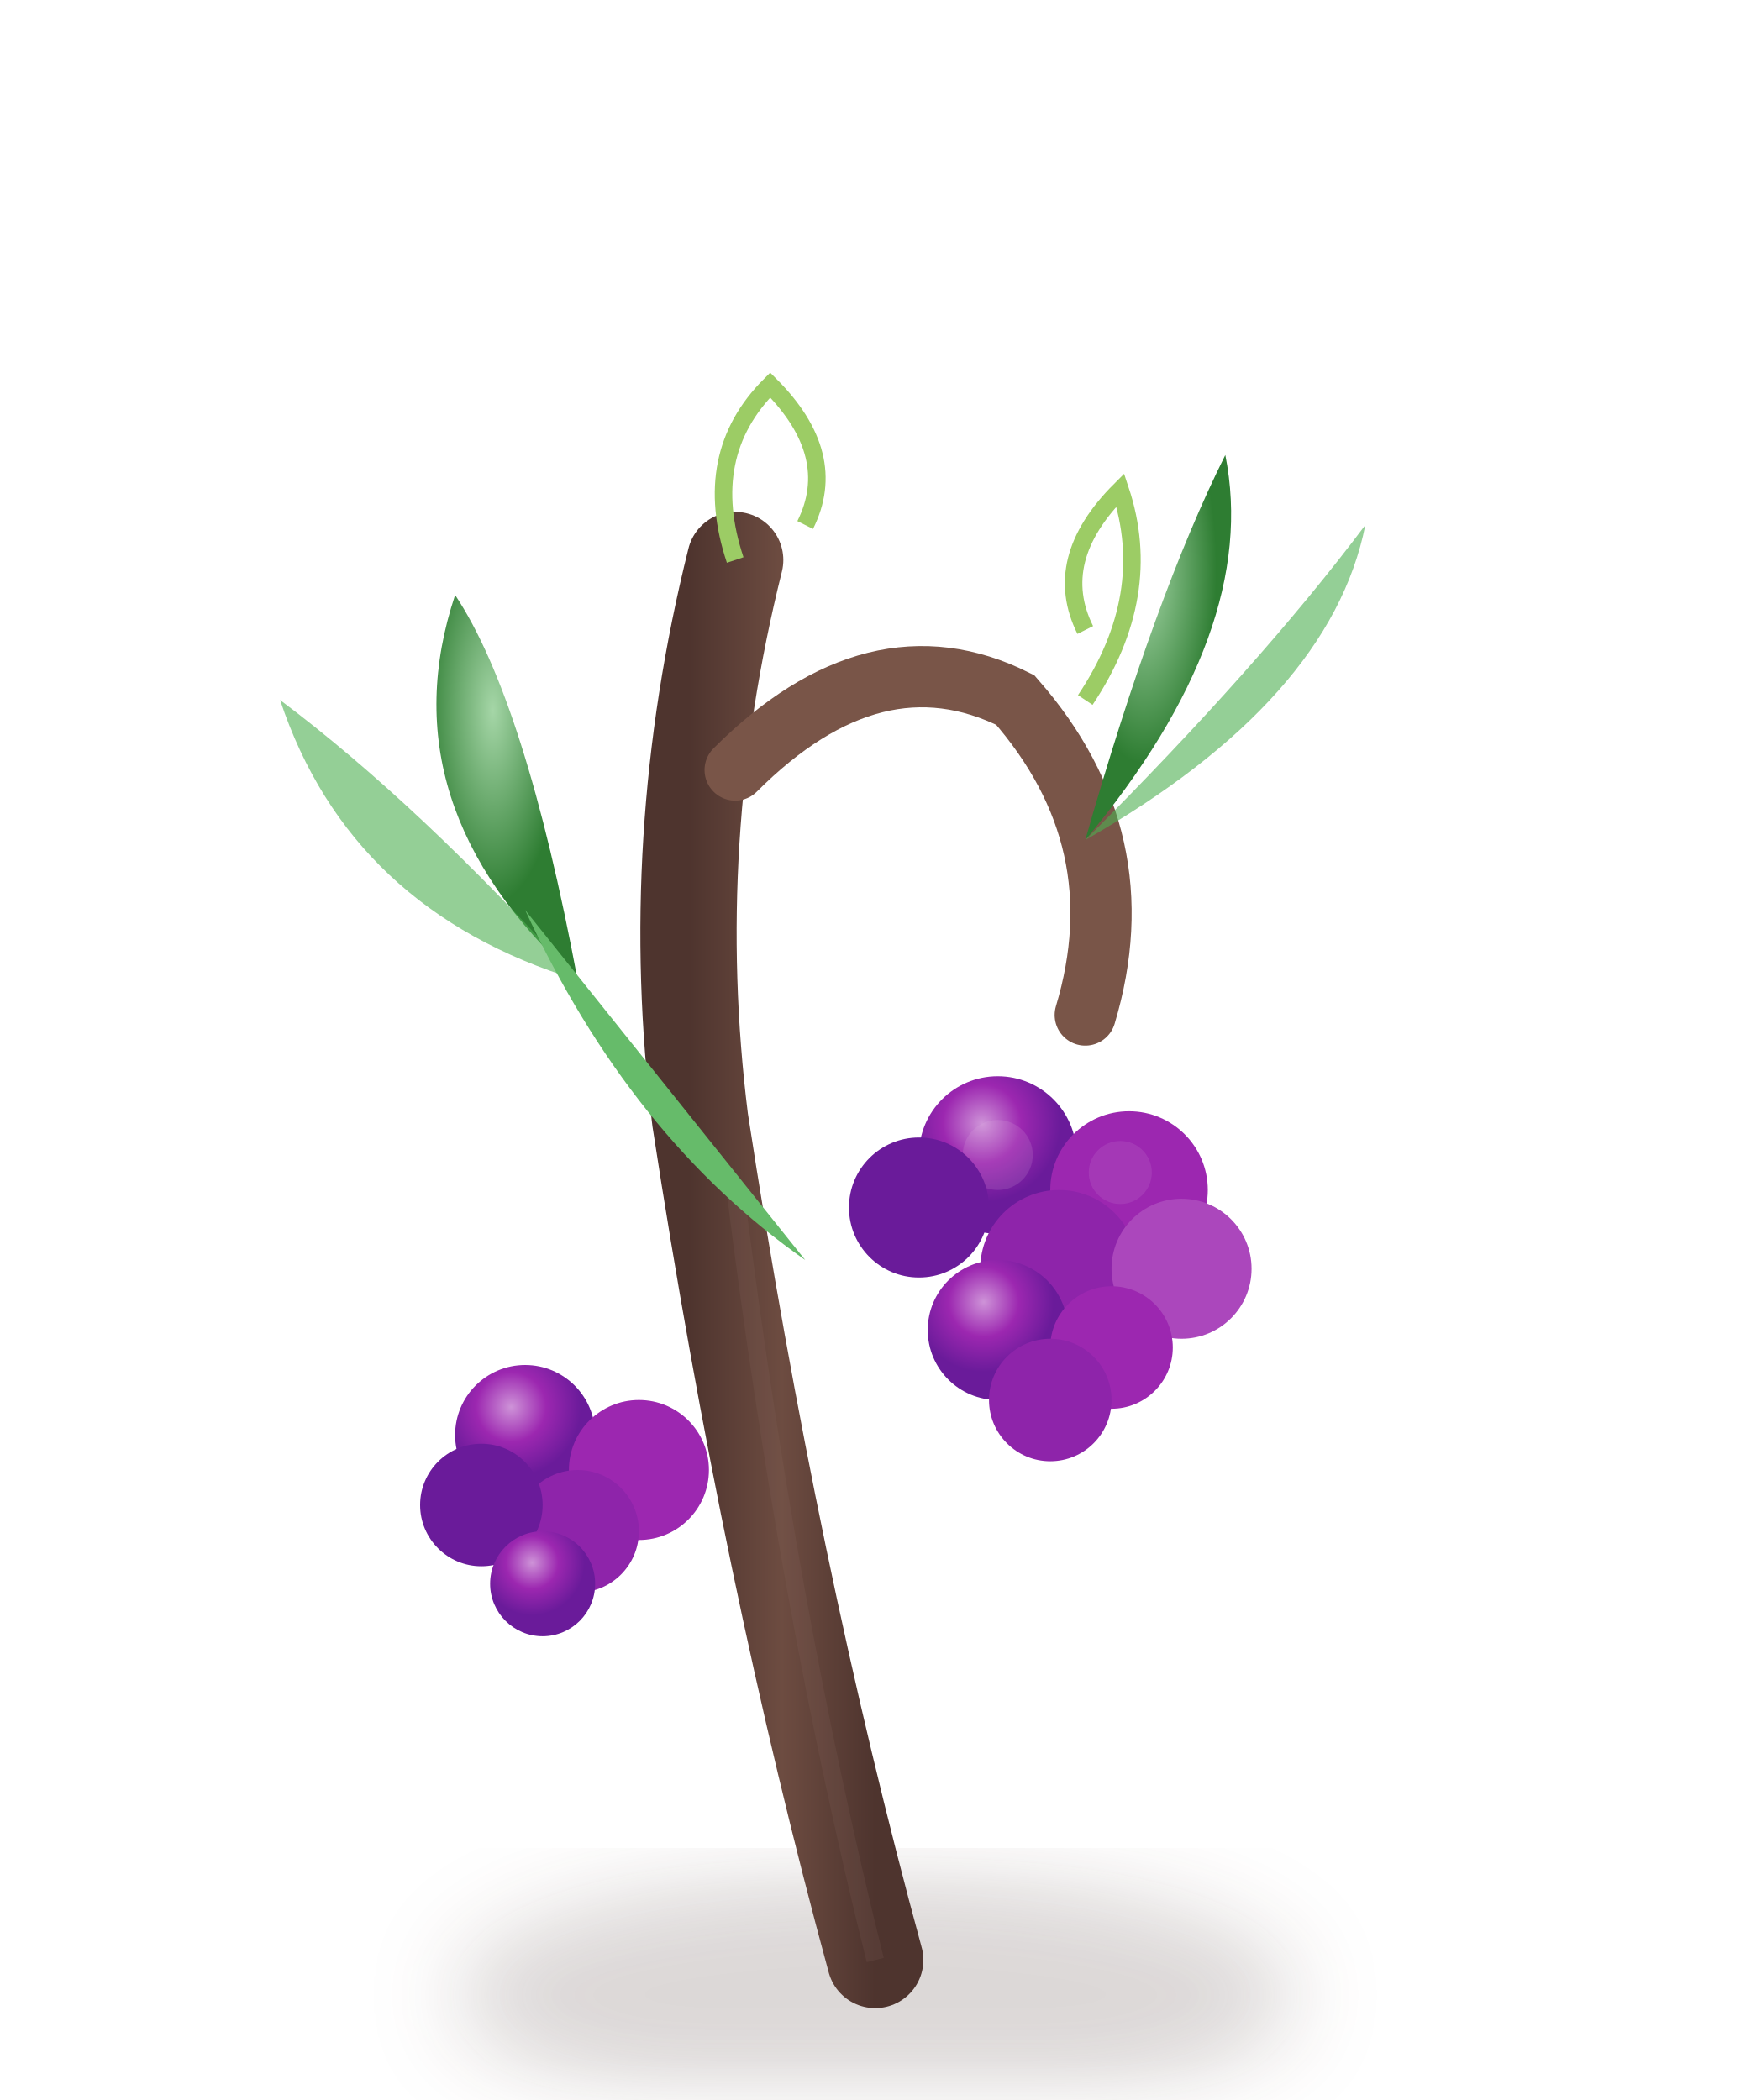
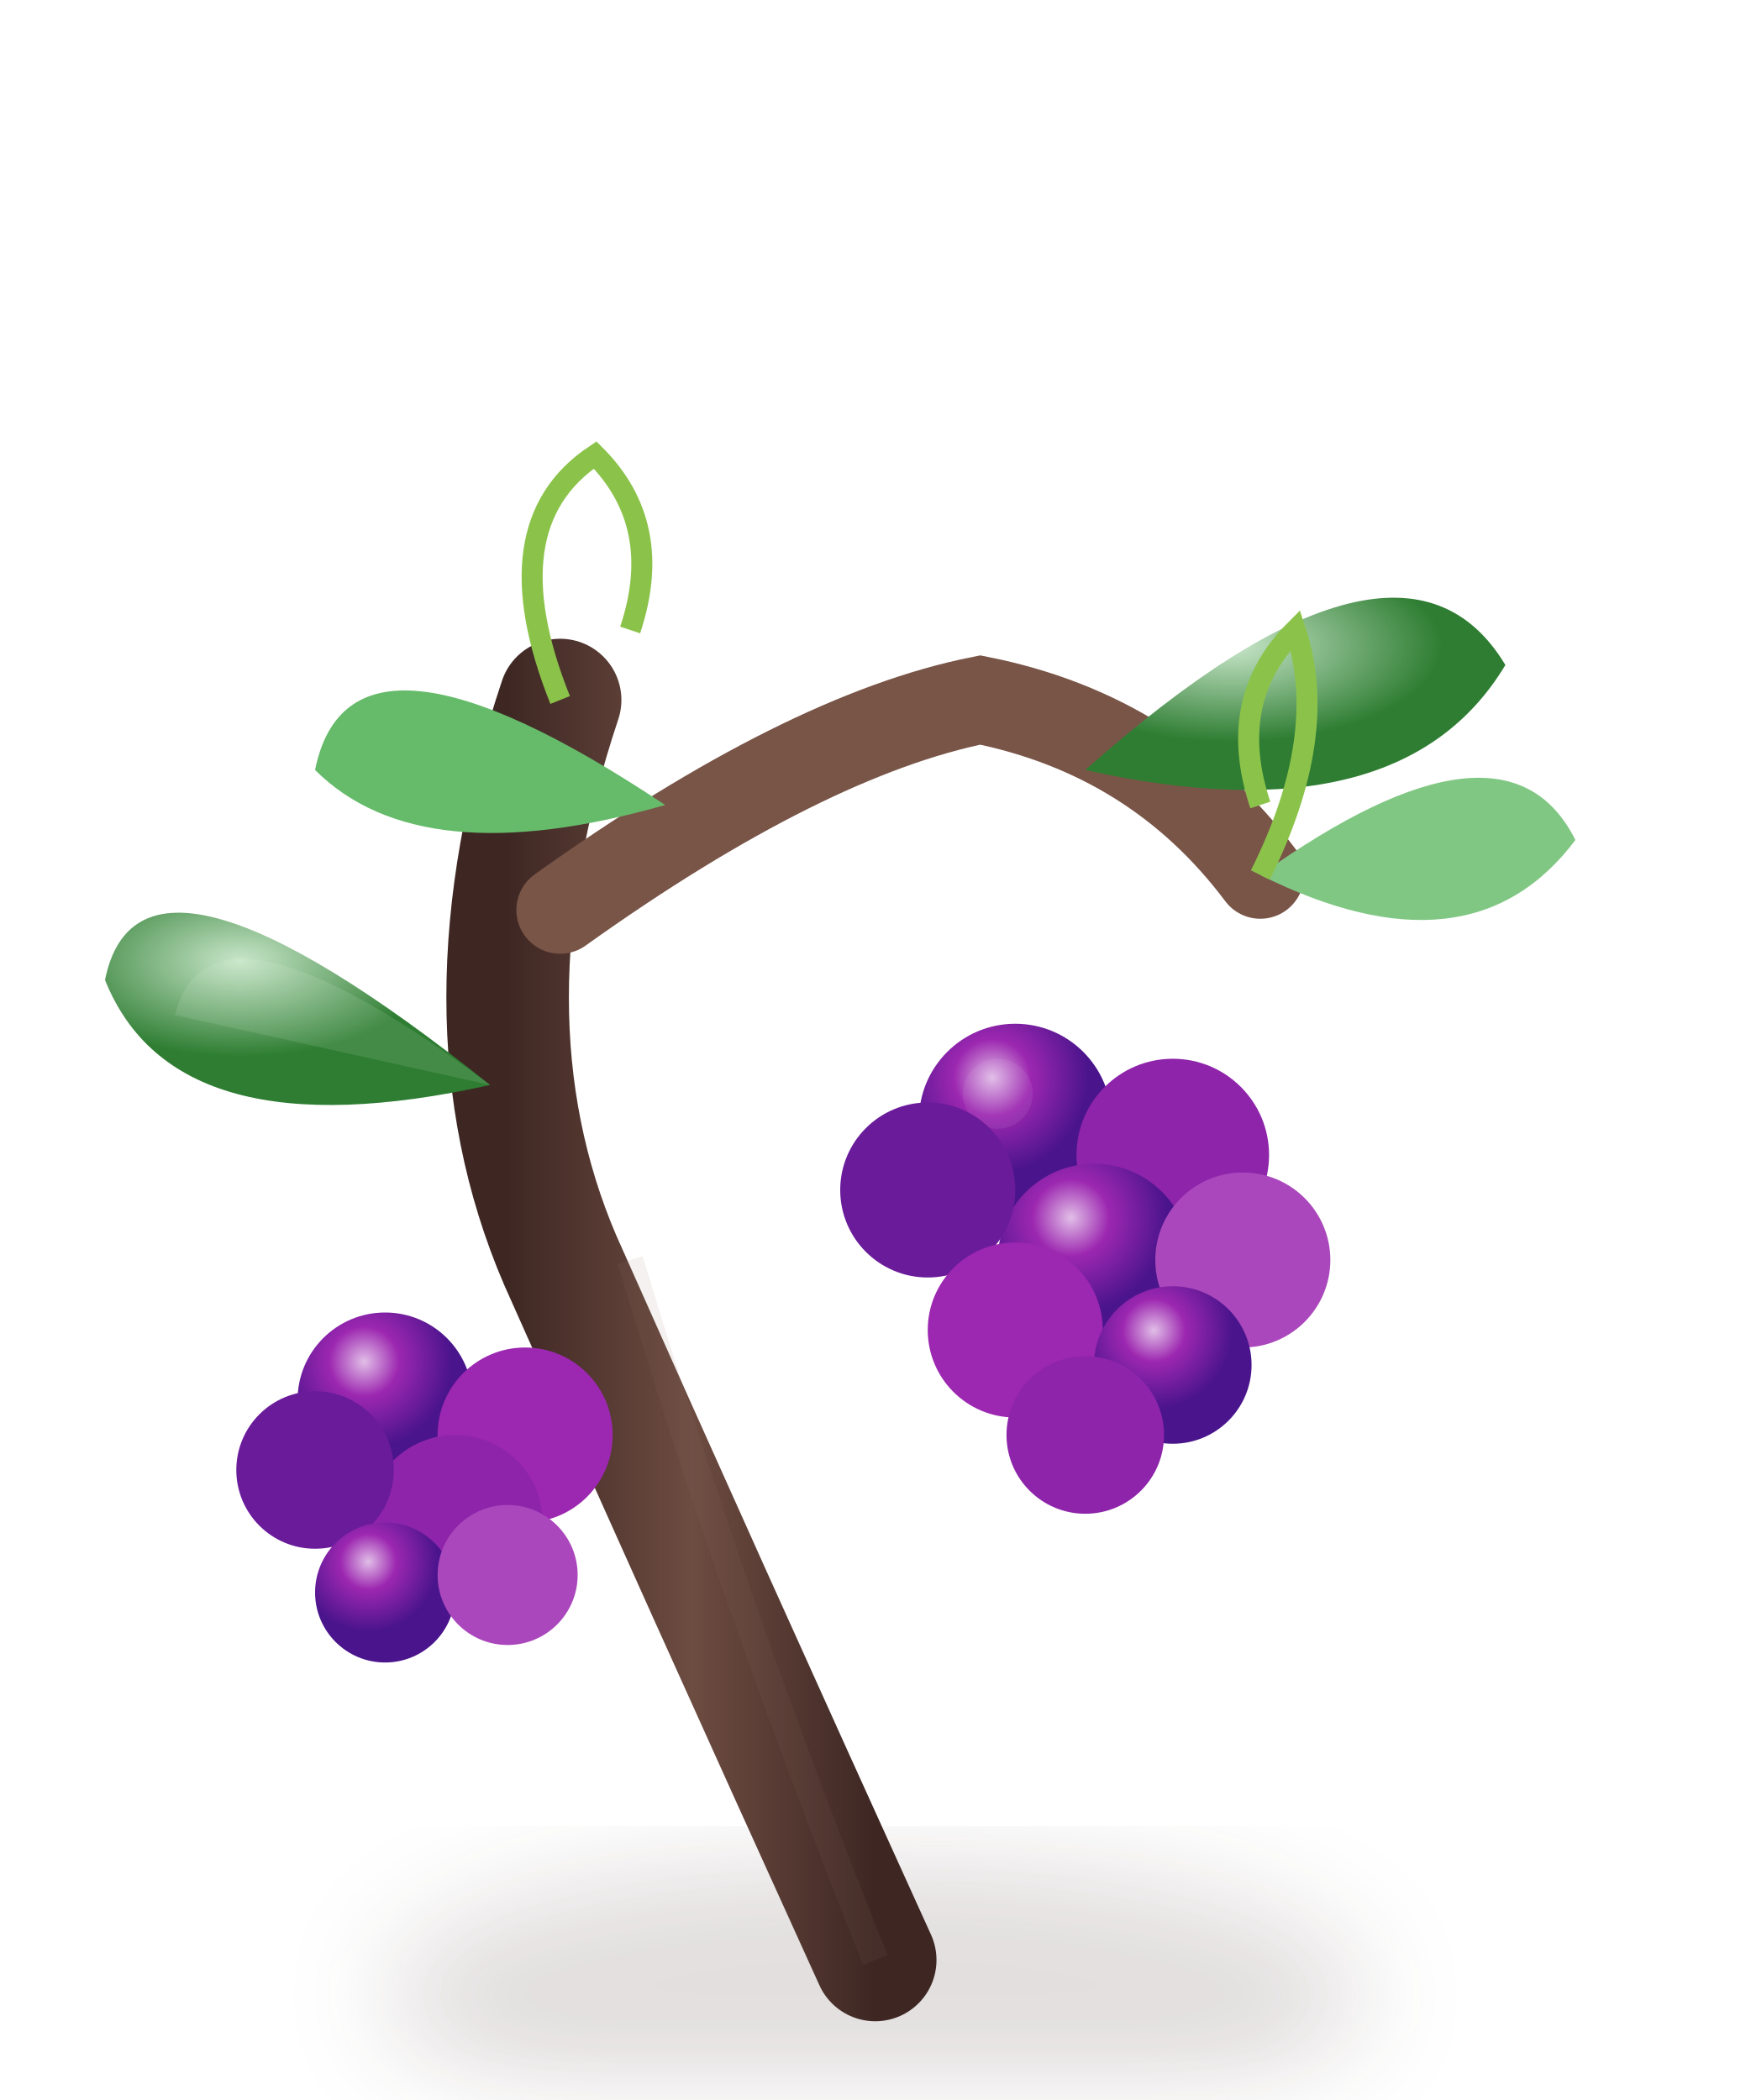
<svg xmlns="http://www.w3.org/2000/svg" viewBox="0 0 100 120">
  <defs>
    <linearGradient id="vG" x1="0" y1="0" x2="1" y2="0">
-       <stop offset="0%" stop-color="#4E342E" />
+       <stop offset="0%" stop-color="#3E2723" />
      <stop offset="50%" stop-color="#6D4C41" />
-       <stop offset="100%" stop-color="#4E342E" />
+       <stop offset="100%" stop-color="#3E2723" />
    </linearGradient>
-     <radialGradient id="gG" cx="40%" cy="30%">
-       <stop offset="0%" stop-color="#CE93D8" />
-       <stop offset="50%" stop-color="#9C27B0" />
-       <stop offset="100%" stop-color="#6A1B9A" />
+     <radialGradient id="gG" cx="38%" cy="28%">
+       <stop offset="0%" stop-color="#E1BEE7" />
+       <stop offset="40%" stop-color="#9C27B0" />
+       <stop offset="100%" stop-color="#4A148C" />
    </radialGradient>
-     <radialGradient id="lfG" cx="40%" cy="30%">
-       <stop offset="0%" stop-color="#A5D6A7" />
+     <radialGradient id="lfG" cx="35%" cy="25%">
+       <stop offset="0%" stop-color="#C8E6C9" />
      <stop offset="100%" stop-color="#2E7D32" />
    </radialGradient>
-     <filter id="sh">
-       <feGaussianBlur stdDeviation="2.5" />
+     <filter id="s">
+       <feGaussianBlur stdDeviation="3" />
    </filter>
  </defs>
-   <ellipse cx="50" cy="114" rx="24" ry="7" fill="#3E2723" opacity="0.18" filter="url(#sh)" />
-   <path d="M50 112 Q44 90 40 64 Q38 48 42 32" stroke="url(#vG)" stroke-width="5.5" fill="none" stroke-linecap="round" />
-   <path d="M42 44 Q50 36 58 40 Q65 48 62 58" stroke="#795548" stroke-width="3.5" fill="none" stroke-linecap="round" />
-   <path d="M50 112 Q45 92 42 68" stroke="#8D6E63" stroke-width="1" fill="none" opacity="0.15" />
-   <path d="M33 56 Q22 46 26 34 Q30 40 33 56Z" fill="url(#lfG)" />
-   <path d="M33 56 Q20 52 16 40 Q24 46 33 56Z" fill="#4CAF50" opacity="0.6" />
-   <path d="M62 48 Q72 36 70 26 Q66 34 62 48Z" fill="url(#lfG)" />
-   <path d="M62 48 Q76 40 78 30 Q72 38 62 48Z" fill="#4CAF50" opacity="0.6" />
-   <path d="M46 72 Q36 65 30 52 Q38 62 46 72Z" fill="#66BB6A" />
-   <g transform="translate(57, 66)">
-     <circle cx="0" cy="0" r="4.5" fill="url(#gG)" />
-     <circle cx="0" cy="0" r="2" fill="#E1BEE7" opacity="0.15" />
-     <circle cx="7.5" cy="2" r="4.5" fill="#9C27B0" />
-     <circle cx="7" cy="1" r="1.8" fill="#E1BEE7" opacity="0.12" />
-     <circle cx="3.5" cy="6.5" r="4.5" fill="#8E24AA" />
-     <circle cx="-4.5" cy="3" r="4" fill="#6A1B9A" />
-     <circle cx="10.5" cy="6.5" r="4" fill="#AB47BC" />
-     <circle cx="0" cy="10" r="4" fill="url(#gG)" />
-     <circle cx="6.5" cy="11" r="3.5" fill="#9C27B0" />
-     <circle cx="3" cy="14" r="3.5" fill="#8E24AA" />
+   <ellipse cx="50" cy="114" rx="28" ry="8" fill="#3E2723" opacity="0.15" filter="url(#s)" />
+   <path d="M50 112 Q40 90 32 72 Q26 58 32 40" stroke="url(#vG)" stroke-width="7" fill="none" stroke-linecap="round" />
+   <path d="M32 52 Q46 42 56 40 Q66 42 72 50" stroke="#795548" stroke-width="5" fill="none" stroke-linecap="round" />
+   <path d="M50 112 Q42 92 36 72" stroke="#8D6E63" stroke-width="1.5" fill="none" opacity="0.1" />
+   <path d="M28 62 Q8 46 6 56 Q10 66 28 62Z" fill="url(#lfG)" />
+   <path d="M28 62 Q12 50 10 58" fill="#E8F5E9" opacity="0.12" />
+   <path d="M62 44 Q80 28 86 38 Q80 48 62 44Z" fill="url(#lfG)" />
+   <path d="M38 46 Q20 34 18 44 Q24 50 38 46Z" fill="#66BB6A" />
+   <path d="M72 50 Q86 40 90 48 Q84 56 72 50Z" fill="#81C784" />
+   <path d="M32 40 Q28 30 34 26 Q38 30 36 36" stroke="#8BC34A" stroke-width="1.2" fill="none" />
+   <path d="M72 50 Q76 42 74 36 Q70 40 72 46" stroke="#8BC34A" stroke-width="1.2" fill="none" />
+   <g transform="translate(58 64)">
+     <circle cx="0" cy="0" r="5.5" fill="url(#gG)" />
+     <circle cx="-1" cy="-1.5" r="2" fill="#E1BEE7" opacity="0.1" />
+     <circle cx="9" cy="2" r="5.5" fill="#8E24AA" />
+     <circle cx="4.5" cy="8" r="5.5" fill="url(#gG)" />
+     <circle cx="-5" cy="4" r="5" fill="#6A1B9A" />
+     <circle cx="13" cy="8" r="5" fill="#AB47BC" />
+     <circle cx="0" cy="12" r="5" fill="#9C27B0" />
+     <circle cx="9" cy="14" r="4.5" fill="url(#gG)" />
+     <circle cx="4" cy="18" r="4.5" fill="#8E24AA" />
  </g>
-   <g transform="translate(30, 82)">
-     <circle cx="0" cy="0" r="4" fill="url(#gG)" />
-     <circle cx="6.5" cy="2" r="4" fill="#9C27B0" />
-     <circle cx="3" cy="5.5" r="3.5" fill="#8E24AA" />
-     <circle cx="-2.5" cy="4" r="3.5" fill="#6A1B9A" />
-     <circle cx="1" cy="8.5" r="3" fill="url(#gG)" />
+   <g transform="translate(22 80)">
+     <circle cx="0" cy="0" r="5" fill="url(#gG)" />
+     <circle cx="8" cy="2" r="5" fill="#9C27B0" />
+     <circle cx="4" cy="7" r="5" fill="#8E24AA" />
+     <circle cx="-4" cy="4" r="4.5" fill="#6A1B9A" />
+     <circle cx="0" cy="11" r="4" fill="url(#gG)" />
+     <circle cx="7" cy="10" r="4" fill="#AB47BC" />
  </g>
-   <path d="M42 32 Q40 26 44 22 Q48 26 46 30" stroke="#9CCC65" stroke-width="1" fill="none" />
-   <path d="M62 40 Q66 34 64 28 Q60 32 62 36" stroke="#9CCC65" stroke-width="1" fill="none" />
</svg>
